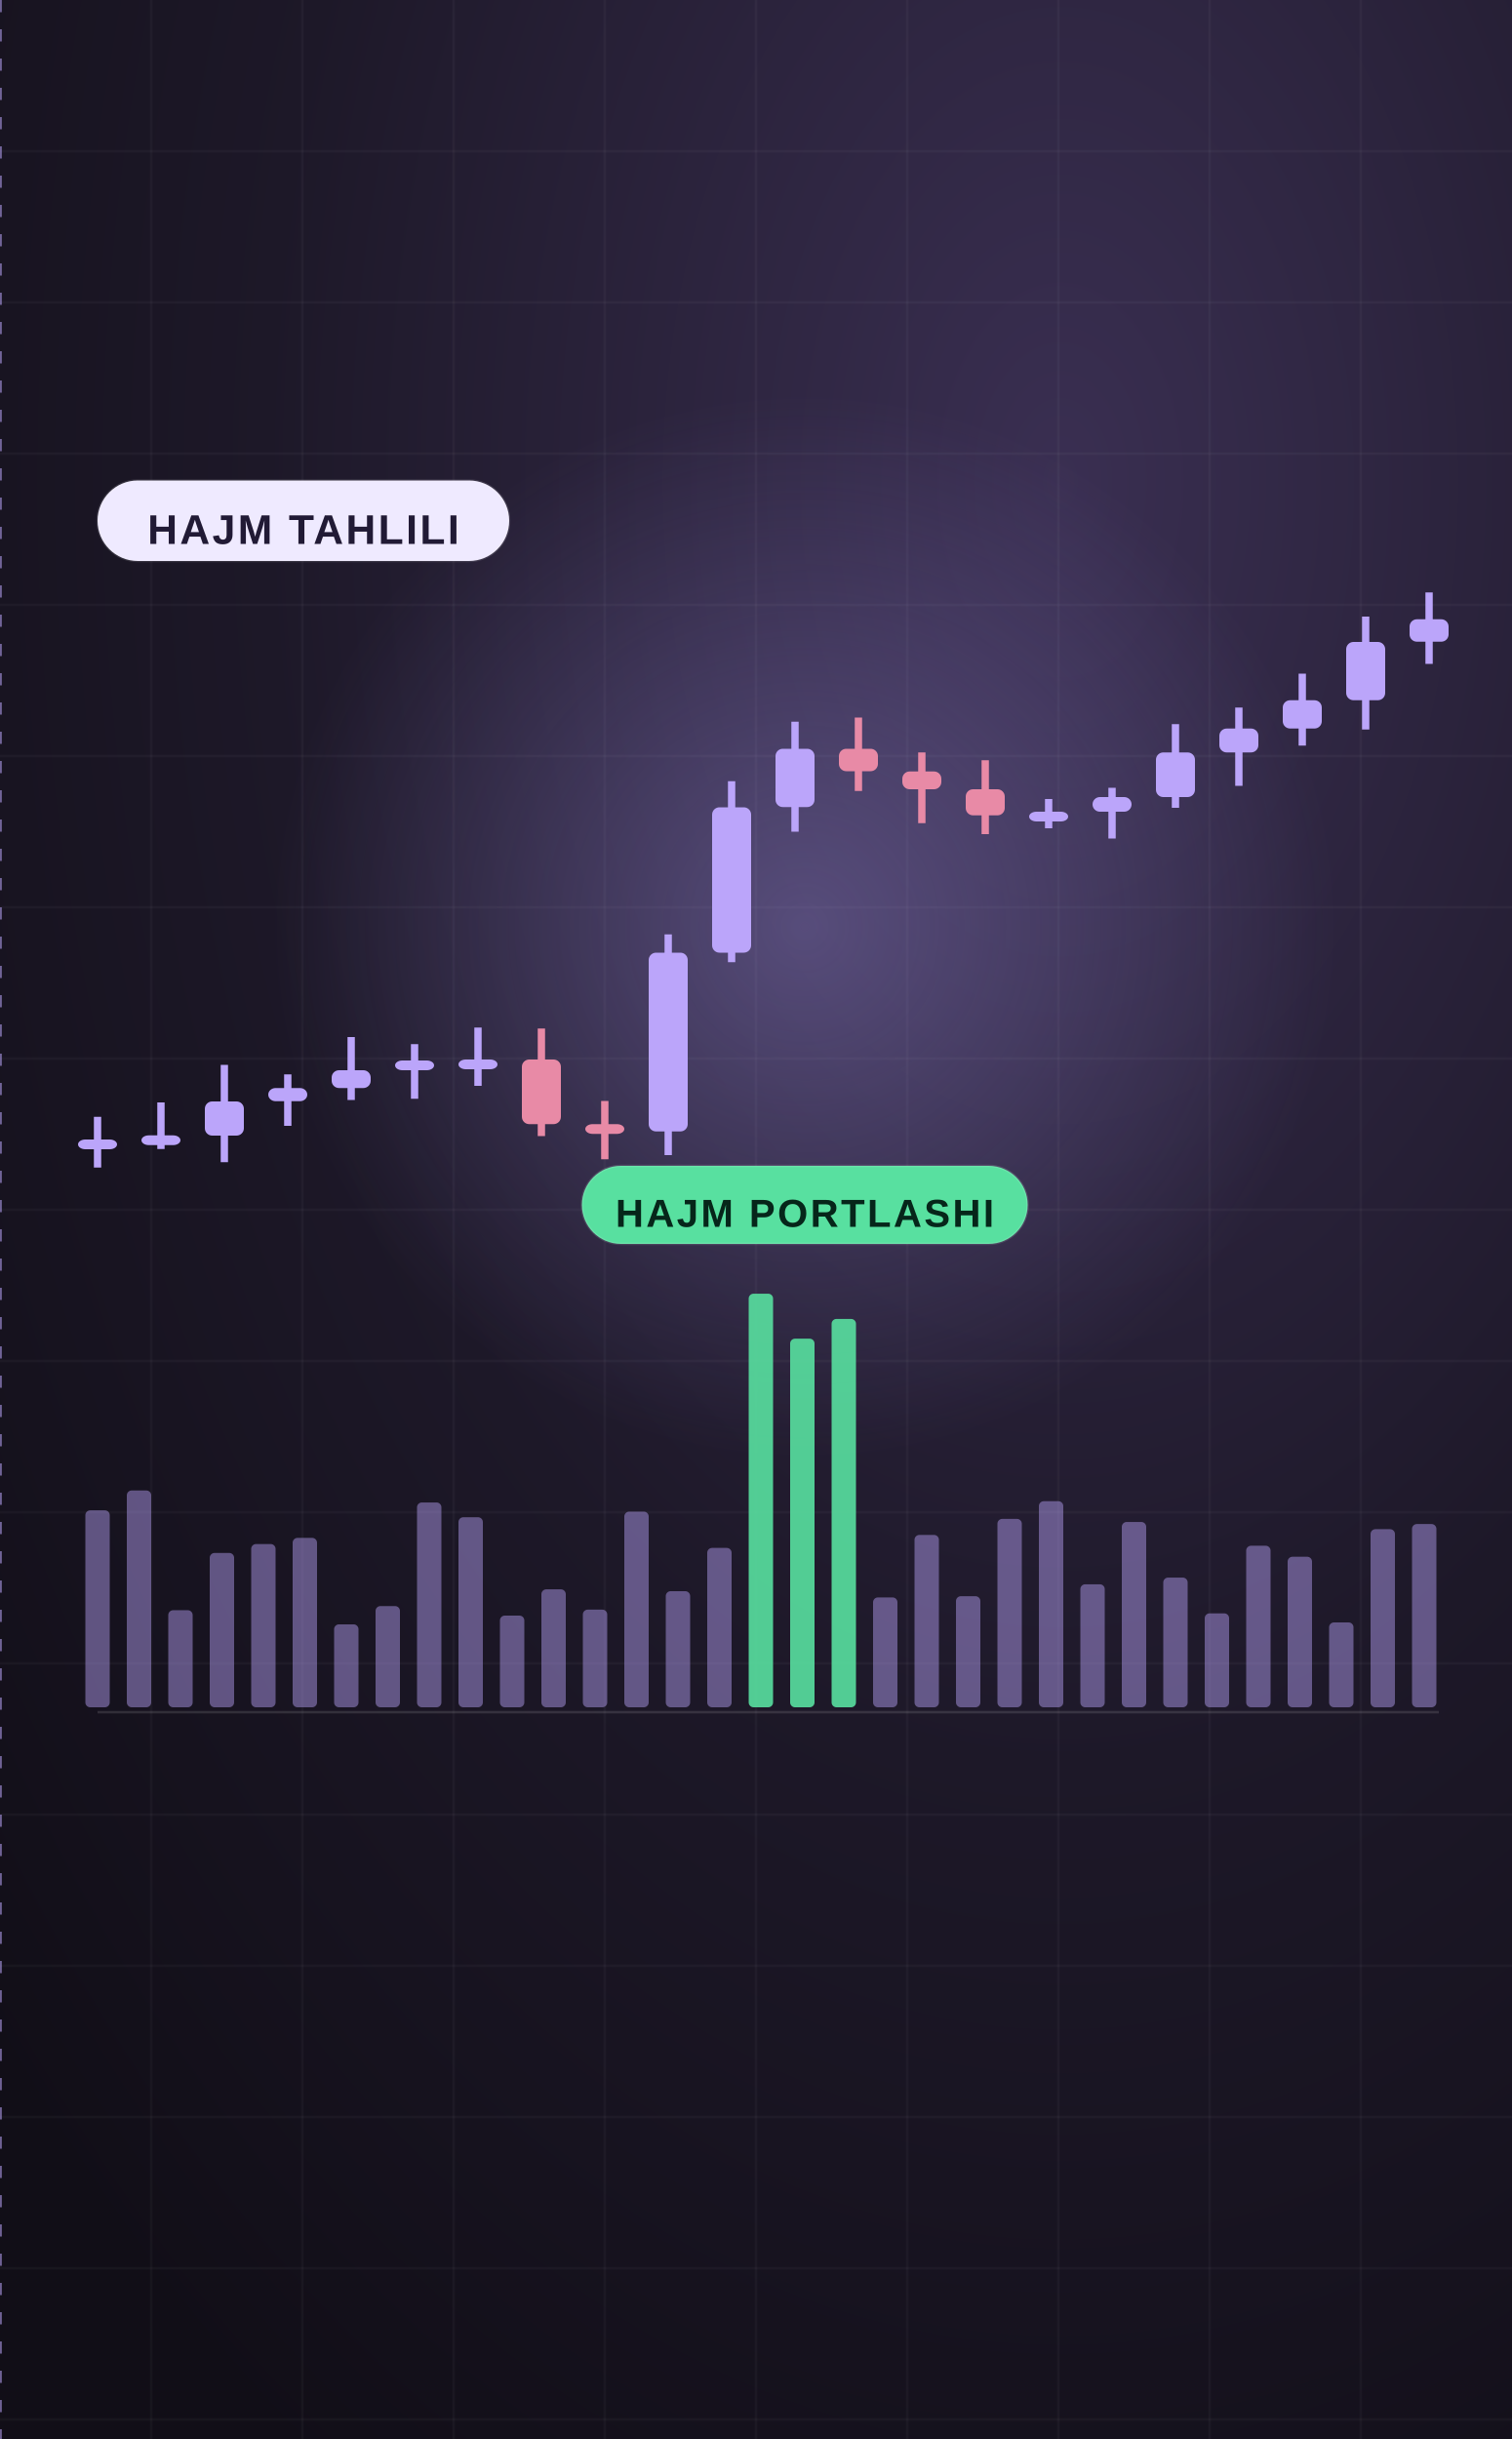
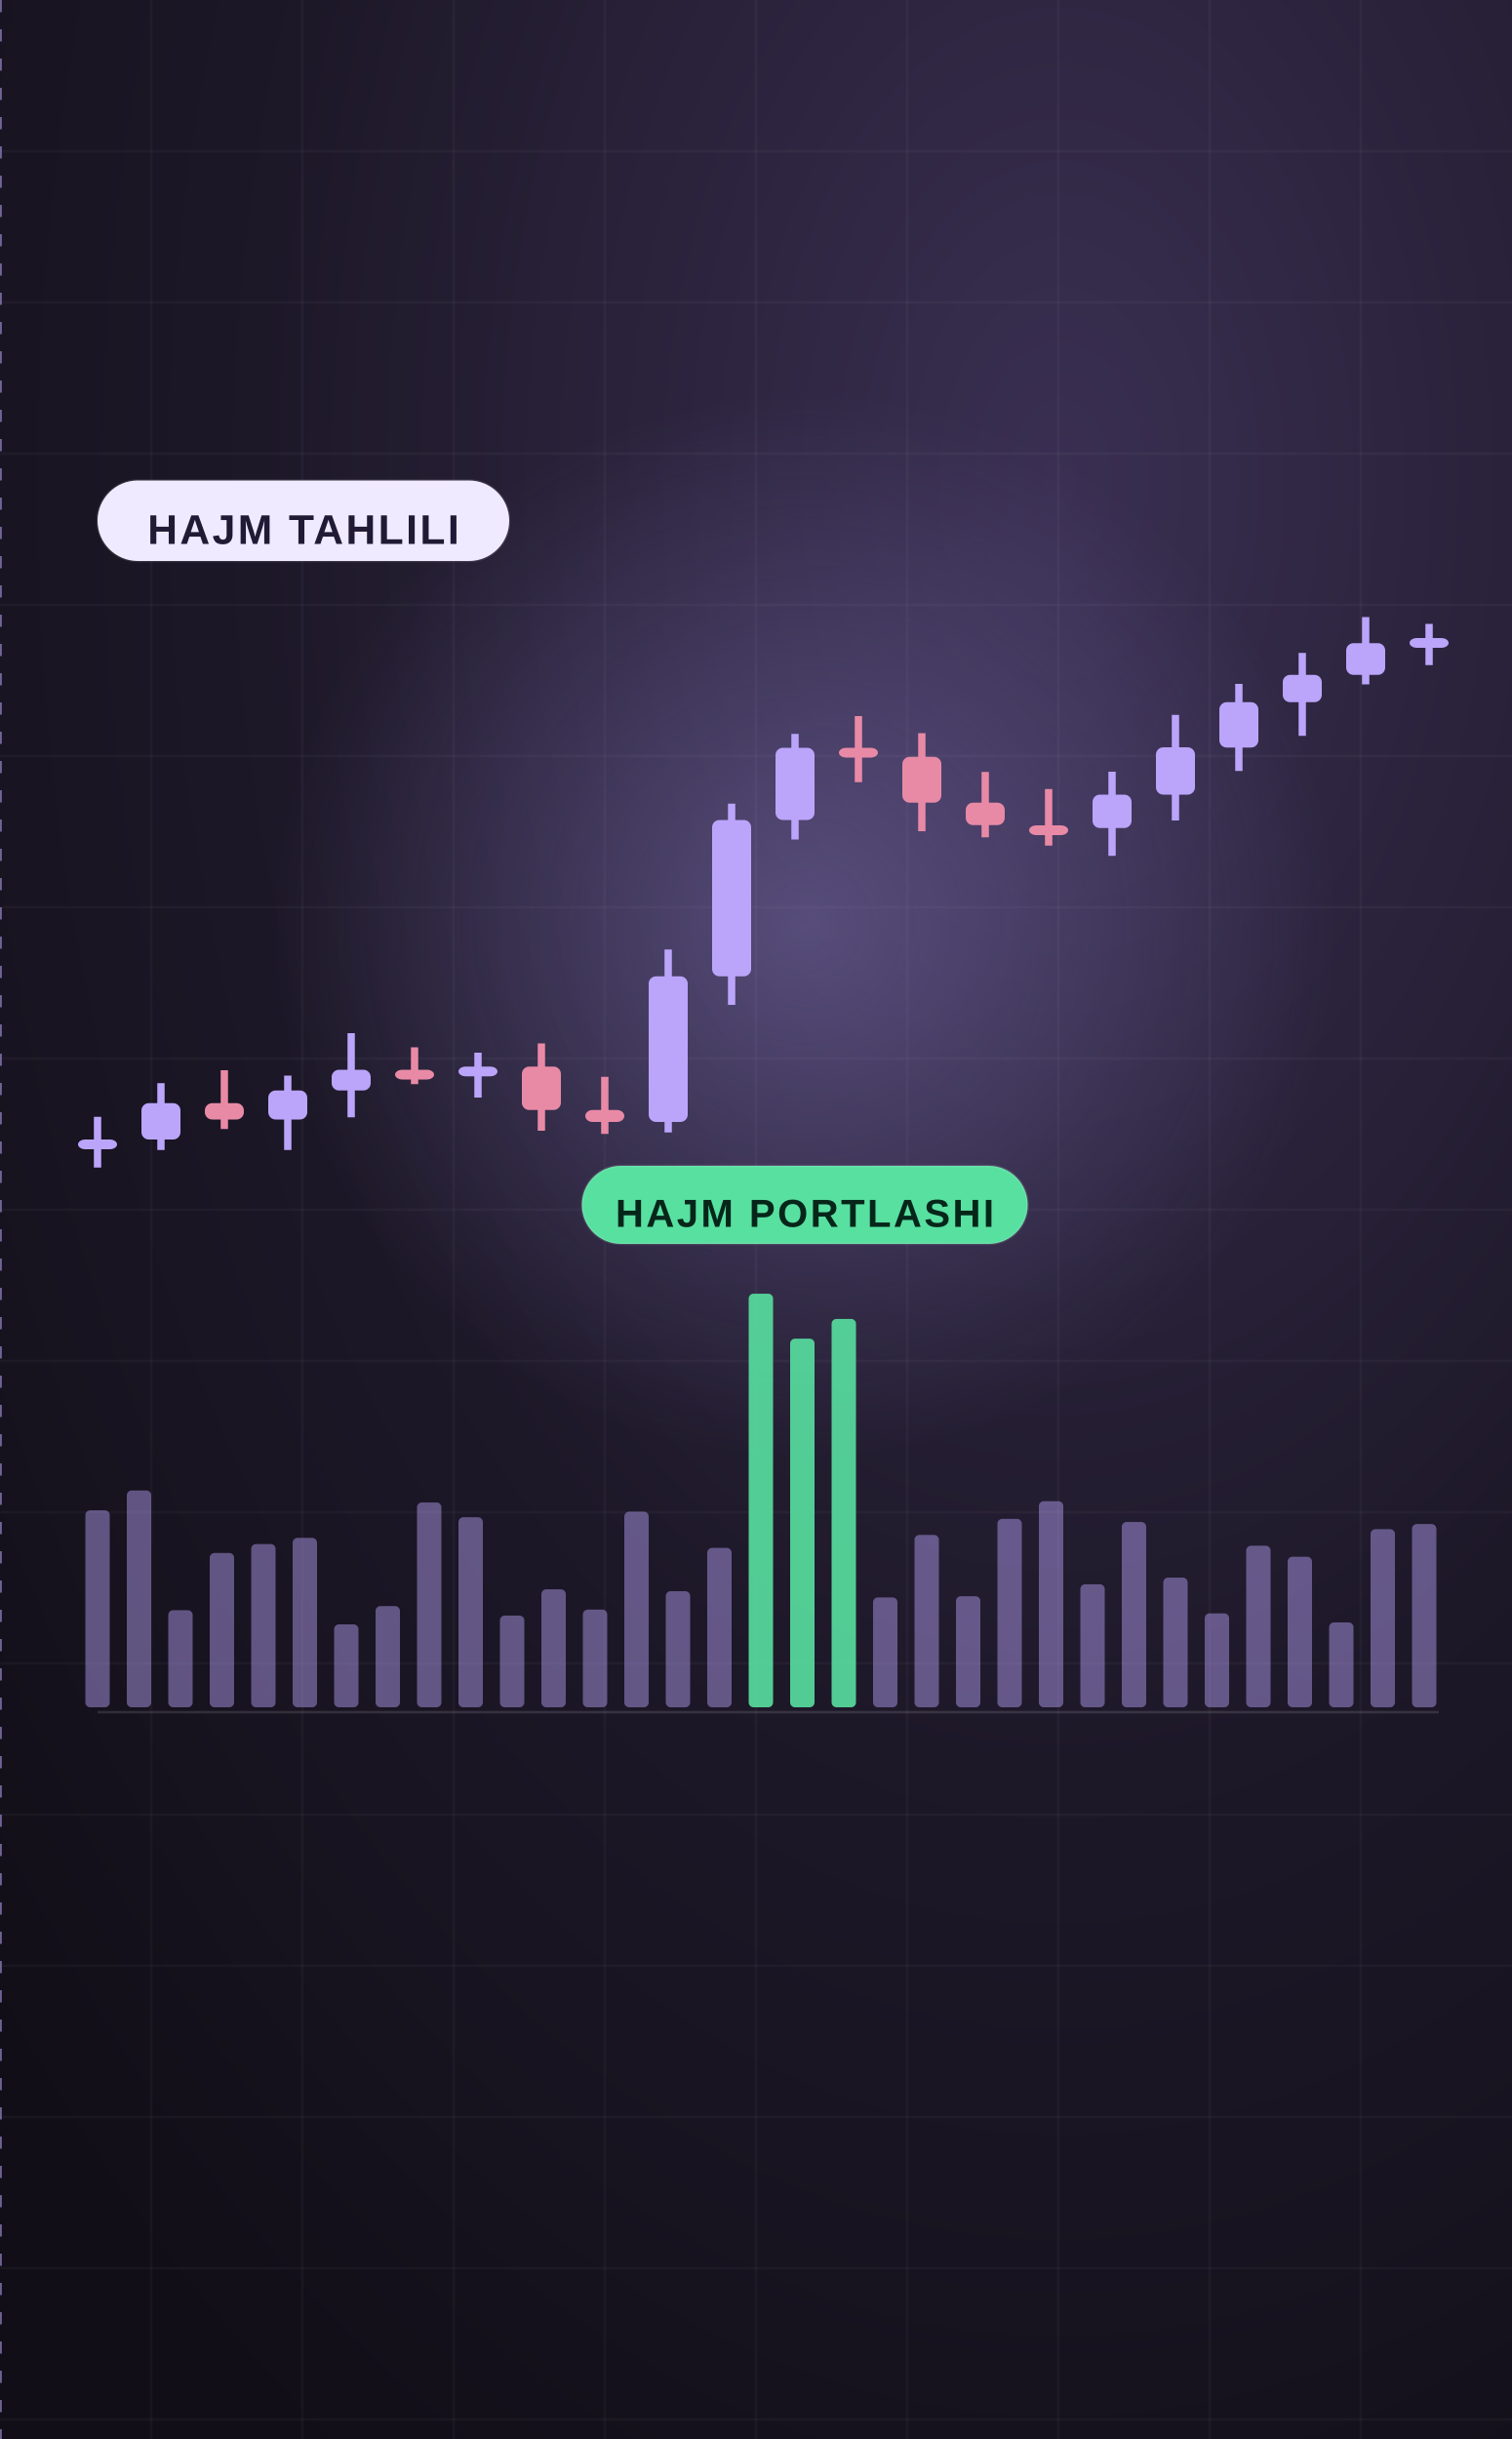
<svg xmlns="http://www.w3.org/2000/svg" width="620" height="1000" viewBox="0 0 620 1000">
  <style>
text{font-family:Arial,Helvetica,"Liberation Sans",sans-serif}
@keyframes grow{from{transform:scaleY(.05);opacity:0}to{transform:none;opacity:1}}
@keyframes live{0%,100%{transform:none}50%{transform:scaleY(1.4)}}
@keyframes flo{0%,100%{transform:translateY(0)}50%{transform:translateY(-6px)}}
@keyframes br{0%,100%{opacity:.7;transform:scale(1)}50%{opacity:1;transform:scale(1.1)}}
@keyframes march{to{stroke-dashoffset:-60}}
@keyframes draw{0%{stroke-dashoffset:1;opacity:1}38%{stroke-dashoffset:0}86%{stroke-dashoffset:0;opacity:1}96%{opacity:0}100%{stroke-dashoffset:1;opacity:0}}
@keyframes bob{0%,100%{transform:none}50%{transform:scaleY(.72)}}
@keyframes dp{0%,100%{transform:scale(1)}50%{transform:scale(1.18)}}
@keyframes hl{0%,100%{opacity:.35}50%{opacity:1}}
@keyframes rin{from{opacity:0;transform:translateX(-18px)}to{opacity:1;transform:none}}
@keyframes bobx{0%,100%{transform:none}50%{transform:scaleX(.78)}}
.row{animation:rin .8s cubic-bezier(.2,.8,.2,1) both}
.barx{transform-box:fill-box;animation:bobx 2.6s ease-in-out infinite}
.cd,.bar,.dot,.glow{transform-box:fill-box}
- @keyframes tick{0%,100%{transform:scaleY(1)}35%{transform:scaleY(var(--a,.7))}70%{transform:scaleY(var(--b,1.12))}}
- .cd{transform-origin:50% 55%;animation:grow .7s cubic-bezier(.2,.8,.2,1) both,tick 2s ease-in-out infinite}
+ @keyframes form{0%{transform:scaleY(0);opacity:0}2%{opacity:1}9%{transform:scaleY(1);opacity:1}88%{transform:scaleY(1);opacity:1}96%,100%{transform:scaleY(1);opacity:0}}
+ .cd{animation:form 9s cubic-bezier(.25,.8,.25,1) infinite both}
@keyframes stream{to{transform:translateX(-640px)}}
.stream{animation:stream 8s linear infinite}
- .cd.live{transform-origin:50% 50%;animation:grow .7s cubic-bezier(.2,.8,.2,1) both,live .9s ease-in-out infinite}
@keyframes scan{from{transform:translateX(-90px)}to{transform:translateX(710px)}}
.scan{animation:scan 6.5s cubic-bezier(.45,0,.55,1) infinite}
.chip{animation:flo 4.5s ease-in-out infinite}
.glow{transform-origin:50% 50%;animation:br 6s ease-in-out infinite}
.dash{animation:march 3.2s linear infinite}
.draw{stroke-dasharray:1;stroke-dashoffset:1;animation:draw 8s cubic-bezier(.4,0,.2,1) .3s infinite}
.bar{transform-origin:50% 100%;animation:bob 2.4s ease-in-out infinite}
.dot{transform-origin:50% 50%;animation:dp 2.2s ease-in-out infinite}
.hl{animation:hl 2.2s ease-in-out infinite}
@media (prefers-reduced-motion:reduce){*{animation:none!important}.draw{stroke-dasharray:none;stroke-dashoffset:0}.scan,.mdot{display:none}}
</style>
  <defs>
    <radialGradient id="bg" cx="70%" cy="20%" r="95%">
      <stop offset="0" stop-color="#3a2f52" />
      <stop offset=".55" stop-color="#1d1828" />
      <stop offset="1" stop-color="#110e17" />
    </radialGradient>
    <radialGradient id="glow" cx="50%" cy="50%" r="50%">
      <stop offset="0" stop-color="#a697eb" stop-opacity=".35" />
      <stop offset="1" stop-color="#a697eb" stop-opacity="0" />
    </radialGradient>
    <linearGradient id="scanG" x1="0" y1="0" x2="1" y2="0">
      <stop offset="0" stop-color="#bba5fa" stop-opacity="0" />
      <stop offset="1" stop-color="#bba5fa" stop-opacity=".2" />
    </linearGradient>
    <linearGradient id="fadeUp" x1="0" y1="0" x2="0" y2="1">
      <stop offset="0" stop-color="#bba5fa" stop-opacity=".35" />
      <stop offset="1" stop-color="#bba5fa" stop-opacity="0" />
    </linearGradient>
  </defs>
  <rect width="620" height="1000" fill="url(#bg)" />
  <line x1="62" y1="0" x2="62" y2="1000" stroke="#fff" stroke-opacity=".035" />
  <line x1="124" y1="0" x2="124" y2="1000" stroke="#fff" stroke-opacity=".035" />
  <line x1="186" y1="0" x2="186" y2="1000" stroke="#fff" stroke-opacity=".035" />
  <line x1="248" y1="0" x2="248" y2="1000" stroke="#fff" stroke-opacity=".035" />
  <line x1="310" y1="0" x2="310" y2="1000" stroke="#fff" stroke-opacity=".035" />
  <line x1="372" y1="0" x2="372" y2="1000" stroke="#fff" stroke-opacity=".035" />
  <line x1="434" y1="0" x2="434" y2="1000" stroke="#fff" stroke-opacity=".035" />
  <line x1="496" y1="0" x2="496" y2="1000" stroke="#fff" stroke-opacity=".035" />
  <line x1="558" y1="0" x2="558" y2="1000" stroke="#fff" stroke-opacity=".035" />
  <line x1="0" y1="62" x2="620" y2="62" stroke="#fff" stroke-opacity=".035" />
  <line x1="0" y1="124" x2="620" y2="124" stroke="#fff" stroke-opacity=".035" />
  <line x1="0" y1="186" x2="620" y2="186" stroke="#fff" stroke-opacity=".035" />
  <line x1="0" y1="248" x2="620" y2="248" stroke="#fff" stroke-opacity=".035" />
  <line x1="0" y1="310" x2="620" y2="310" stroke="#fff" stroke-opacity=".035" />
  <line x1="0" y1="372" x2="620" y2="372" stroke="#fff" stroke-opacity=".035" />
  <line x1="0" y1="434" x2="620" y2="434" stroke="#fff" stroke-opacity=".035" />
  <line x1="0" y1="496" x2="620" y2="496" stroke="#fff" stroke-opacity=".035" />
  <line x1="0" y1="558" x2="620" y2="558" stroke="#fff" stroke-opacity=".035" />
  <line x1="0" y1="620" x2="620" y2="620" stroke="#fff" stroke-opacity=".035" />
  <line x1="0" y1="682" x2="620" y2="682" stroke="#fff" stroke-opacity=".035" />
  <line x1="0" y1="744" x2="620" y2="744" stroke="#fff" stroke-opacity=".035" />
  <line x1="0" y1="806" x2="620" y2="806" stroke="#fff" stroke-opacity=".035" />
  <line x1="0" y1="868" x2="620" y2="868" stroke="#fff" stroke-opacity=".035" />
  <line x1="0" y1="930" x2="620" y2="930" stroke="#fff" stroke-opacity=".035" />
  <line x1="0" y1="992" x2="620" y2="992" stroke="#fff" stroke-opacity=".035" />
  <circle class="glow" cx="330" cy="380" r="220" fill="url(#glow)" />
-   <g class="cd" style="--a:0.31;--b:1.31;animation-duration:.7s,0.57s;animation-delay:200ms,600ms">
+   <g class="cd" style="transform-origin:50% 58.1%;animation-duration:9.23s;animation-delay:0ms">
    <line x1="40" x2="40" y1="457.9" y2="478.7" stroke="#bba5fa" stroke-width="3" />
    <rect x="32" y="467.2" width="16" height="4.0" rx="3" fill="#bba5fa" />
  </g>
-   <g class="cd" style="--a:0.46;--b:1.26;animation-duration:.7s,0.97s;animation-delay:240ms,737ms">
-     <line x1="66" x2="66" y1="452.0" y2="471.1" stroke="#bba5fa" stroke-width="3" />
-     <rect x="58" y="465.5" width="16" height="4.0" rx="3" fill="#bba5fa" />
-   </g>
-   <g class="cd" style="--a:0.57;--b:1.33;animation-duration:.7s,0.58s;animation-delay:280ms,874ms">
-     <line x1="92" x2="92" y1="436.6" y2="476.5" stroke="#bba5fa" stroke-width="3" />
-     <rect x="84" y="451.6" width="16" height="14.0" rx="3" fill="#bba5fa" />
-   </g>
-   <g class="cd" style="--a:0.45;--b:1.33;animation-duration:.7s,0.77s;animation-delay:320ms,1011ms">
-     <line x1="118" x2="118" y1="440.5" y2="461.6" stroke="#bba5fa" stroke-width="3" />
-     <rect x="110" y="446.1" width="16" height="5.4" rx="3" fill="#bba5fa" />
-   </g>
-   <g class="cd" style="--a:0.49;--b:1.37;animation-duration:.7s,0.57s;animation-delay:360ms,1148ms">
-     <line x1="144" x2="144" y1="425.2" y2="451.0" stroke="#bba5fa" stroke-width="3" />
-     <rect x="136" y="438.8" width="16" height="7.3" rx="3" fill="#bba5fa" />
-   </g>
-   <g class="cd" style="--a:0.50;--b:1.26;animation-duration:.7s,0.75s;animation-delay:400ms,1285ms">
-     <line x1="170" x2="170" y1="428.1" y2="450.5" stroke="#bba5fa" stroke-width="3" />
-     <rect x="162" y="434.8" width="16" height="4.0" rx="3" fill="#bba5fa" />
-   </g>
-   <g class="cd" style="--a:0.57;--b:1.34;animation-duration:.7s,0.93s;animation-delay:440ms,622ms">
-     <line x1="196" x2="196" y1="421.3" y2="445.2" stroke="#bba5fa" stroke-width="3" />
-     <rect x="188" y="434.4" width="16" height="4.0" rx="3" fill="#bba5fa" />
-   </g>
-   <g class="cd" style="--a:0.50;--b:1.45;animation-duration:.7s,0.71s;animation-delay:480ms,759ms">
-     <line x1="222" x2="222" y1="421.7" y2="465.8" stroke="#e88aa6" stroke-width="3" />
-     <rect x="214" y="434.4" width="16" height="26.5" rx="3" fill="#e88aa6" />
-   </g>
-   <g class="cd" style="--a:0.40;--b:1.41;animation-duration:.7s,0.88s;animation-delay:520ms,896ms">
-     <line x1="248" x2="248" y1="451.4" y2="475.3" stroke="#e88aa6" stroke-width="3" />
-     <rect x="240" y="460.9" width="16" height="4.0" rx="3" fill="#e88aa6" />
-   </g>
-   <g class="cd" style="--a:0.36;--b:1.32;animation-duration:.7s,1.04s;animation-delay:560ms,1033ms">
-     <line x1="274" x2="274" y1="383.1" y2="473.6" stroke="#bba5fa" stroke-width="3" />
-     <rect x="266" y="390.6" width="16" height="73.3" rx="3" fill="#bba5fa" />
-   </g>
-   <g class="cd" style="--a:0.48;--b:1.26;animation-duration:.7s,0.80s;animation-delay:600ms,1170ms">
-     <line x1="300" x2="300" y1="320.3" y2="394.5" stroke="#bba5fa" stroke-width="3" />
-     <rect x="292" y="331.0" width="16" height="59.6" rx="3" fill="#bba5fa" />
-   </g>
-   <g class="cd" style="--a:0.57;--b:1.30;animation-duration:.7s,0.95s;animation-delay:640ms,1307ms">
-     <line x1="326" x2="326" y1="295.9" y2="341.0" stroke="#bba5fa" stroke-width="3" />
-     <rect x="318" y="307.0" width="16" height="23.9" rx="3" fill="#bba5fa" />
-   </g>
-   <g class="cd" style="--a:0.42;--b:1.29;animation-duration:.7s,0.50s;animation-delay:680ms,644ms">
-     <line x1="352" x2="352" y1="294.2" y2="324.3" stroke="#e88aa6" stroke-width="3" />
-     <rect x="344" y="307.0" width="16" height="9.2" rx="3" fill="#e88aa6" />
-   </g>
-   <g class="cd" style="--a:0.44;--b:1.30;animation-duration:.7s,0.84s;animation-delay:720ms,781ms">
-     <line x1="378" x2="378" y1="308.5" y2="337.5" stroke="#e88aa6" stroke-width="3" />
-     <rect x="370" y="316.3" width="16" height="7.3" rx="3" fill="#e88aa6" />
-   </g>
-   <g class="cd" style="--a:0.42;--b:1.42;animation-duration:.7s,0.98s;animation-delay:760ms,918ms">
-     <line x1="404" x2="404" y1="311.7" y2="342.0" stroke="#e88aa6" stroke-width="3" />
-     <rect x="396" y="323.6" width="16" height="10.7" rx="3" fill="#e88aa6" />
-   </g>
-   <g class="cd" style="--a:0.46;--b:1.23;animation-duration:.7s,0.51s;animation-delay:800ms,1055ms">
-     <line x1="430" x2="430" y1="327.6" y2="339.6" stroke="#bba5fa" stroke-width="3" />
-     <rect x="422" y="332.8" width="16" height="4.0" rx="3" fill="#bba5fa" />
-   </g>
-   <g class="cd" style="--a:0.37;--b:1.32;animation-duration:.7s,0.83s;animation-delay:840ms,1192ms">
-     <line x1="456" x2="456" y1="323.0" y2="343.8" stroke="#bba5fa" stroke-width="3" />
-     <rect x="448" y="326.8" width="16" height="6.0" rx="3" fill="#bba5fa" />
-   </g>
-   <g class="cd" style="--a:0.54;--b:1.26;animation-duration:.7s,0.95s;animation-delay:880ms,1329ms">
-     <line x1="482" x2="482" y1="296.9" y2="331.2" stroke="#bba5fa" stroke-width="3" />
-     <rect x="474" y="308.5" width="16" height="18.3" rx="3" fill="#bba5fa" />
-   </g>
-   <g class="cd" style="--a:0.48;--b:1.40;animation-duration:.7s,1.07s;animation-delay:920ms,666ms">
-     <line x1="508" x2="508" y1="290.1" y2="322.2" stroke="#bba5fa" stroke-width="3" />
-     <rect x="500" y="298.7" width="16" height="9.8" rx="3" fill="#bba5fa" />
-   </g>
-   <g class="cd" style="--a:0.58;--b:1.31;animation-duration:.7s,0.78s;animation-delay:960ms,803ms">
-     <line x1="534" x2="534" y1="276.2" y2="305.7" stroke="#bba5fa" stroke-width="3" />
-     <rect x="526" y="287.1" width="16" height="11.6" rx="3" fill="#bba5fa" />
-   </g>
-   <g class="cd" style="--a:0.34;--b:1.34;animation-duration:.7s,0.88s;animation-delay:1000ms,940ms">
-     <line x1="560" x2="560" y1="252.8" y2="299.1" stroke="#bba5fa" stroke-width="3" />
-     <rect x="552" y="263.2" width="16" height="23.9" rx="3" fill="#bba5fa" />
-   </g>
-   <g class="cd live" style="--a:0.47;--b:1.30;animation-duration:.7s,0.98s;animation-delay:1040ms,1077ms">
-     <line x1="586" x2="586" y1="242.9" y2="272.2" stroke="#bba5fa" stroke-width="3" />
-     <rect x="578" y="253.9" width="16" height="9.2" rx="3" fill="#bba5fa" />
+   <g class="cd" style="transform-origin:50% 84.3%;animation-duration:9.23s;animation-delay:260ms">
+     <line x1="66" x2="66" y1="444.1" y2="471.5" stroke="#bba5fa" stroke-width="3" />
+     <rect x="58" y="452.3" width="16" height="14.9" rx="3" fill="#bba5fa" />
+   </g>
+   <g class="cd" style="transform-origin:50% 56.0%;animation-duration:9.23s;animation-delay:520ms">
+     <line x1="92" x2="92" y1="438.8" y2="462.9" stroke="#e88aa6" stroke-width="3" />
+     <rect x="84" y="452.3" width="16" height="6.7" rx="3" fill="#e88aa6" />
+   </g>
+   <g class="cd" style="transform-origin:50% 59.1%;animation-duration:9.23s;animation-delay:780ms">
+     <line x1="118" x2="118" y1="441.0" y2="471.5" stroke="#bba5fa" stroke-width="3" />
+     <rect x="110" y="447.1" width="16" height="11.9" rx="3" fill="#bba5fa" />
+   </g>
+   <g class="cd" style="transform-origin:50% 68.1%;animation-duration:9.23s;animation-delay:1040ms">
+     <line x1="144" x2="144" y1="423.6" y2="458.1" stroke="#bba5fa" stroke-width="3" />
+     <rect x="136" y="438.6" width="16" height="8.5" rx="3" fill="#bba5fa" />
+   </g>
+   <g class="cd" style="transform-origin:50% 60.6%;animation-duration:9.23s;animation-delay:1300ms">
+     <line x1="170" x2="170" y1="429.4" y2="444.5" stroke="#e88aa6" stroke-width="3" />
+     <rect x="162" y="438.6" width="16" height="4.0" rx="3" fill="#e88aa6" />
+   </g>
+   <g class="cd" style="transform-origin:50% 45.6%;animation-duration:9.23s;animation-delay:1560ms">
+     <line x1="196" x2="196" y1="431.6" y2="450.0" stroke="#bba5fa" stroke-width="3" />
+     <rect x="188" y="437.3" width="16" height="4.0" rx="3" fill="#bba5fa" />
+   </g>
+   <g class="cd" style="transform-origin:50% 26.5%;animation-duration:9.23s;animation-delay:1820ms">
+     <line x1="222" x2="222" y1="427.8" y2="463.6" stroke="#e88aa6" stroke-width="3" />
+     <rect x="214" y="437.3" width="16" height="17.8" rx="3" fill="#e88aa6" />
+   </g>
+   <g class="cd" style="transform-origin:50% 58.0%;animation-duration:9.23s;animation-delay:2080ms">
+     <line x1="248" x2="248" y1="441.5" y2="464.9" stroke="#e88aa6" stroke-width="3" />
+     <rect x="240" y="455.1" width="16" height="4.9" rx="3" fill="#e88aa6" />
+   </g>
+   <g class="cd" style="transform-origin:50% 94.2%;animation-duration:9.23s;animation-delay:2340ms">
+     <line x1="274" x2="274" y1="389.3" y2="464.3" stroke="#bba5fa" stroke-width="3" />
+     <rect x="266" y="400.3" width="16" height="59.7" rx="3" fill="#bba5fa" />
+   </g>
+   <g class="cd" style="transform-origin:50% 85.8%;animation-duration:9.23s;animation-delay:2600ms">
+     <line x1="300" x2="300" y1="329.5" y2="412.0" stroke="#bba5fa" stroke-width="3" />
+     <rect x="292" y="336.2" width="16" height="64.1" rx="3" fill="#bba5fa" />
+   </g>
+   <g class="cd" style="transform-origin:50% 81.4%;animation-duration:9.23s;animation-delay:2860ms">
+     <line x1="326" x2="326" y1="300.9" y2="344.2" stroke="#bba5fa" stroke-width="3" />
+     <rect x="318" y="306.6" width="16" height="29.6" rx="3" fill="#bba5fa" />
+   </g>
+   <g class="cd" style="transform-origin:50% 48.2%;animation-duration:9.23s;animation-delay:3120ms">
+     <line x1="352" x2="352" y1="293.6" y2="320.7" stroke="#e88aa6" stroke-width="3" />
+     <rect x="344" y="306.6" width="16" height="4.0" rx="3" fill="#e88aa6" />
+   </g>
+   <g class="cd" style="transform-origin:50% 24.1%;animation-duration:9.23s;animation-delay:3380ms">
+     <line x1="378" x2="378" y1="300.6" y2="340.8" stroke="#e88aa6" stroke-width="3" />
+     <rect x="370" y="310.3" width="16" height="18.8" rx="3" fill="#e88aa6" />
+   </g>
+   <g class="cd" style="transform-origin:50% 47.1%;animation-duration:9.23s;animation-delay:3640ms">
+     <line x1="404" x2="404" y1="316.5" y2="343.3" stroke="#e88aa6" stroke-width="3" />
+     <rect x="396" y="329.1" width="16" height="9.2" rx="3" fill="#e88aa6" />
+   </g>
+   <g class="cd" style="transform-origin:50% 64.2%;animation-duration:9.23s;animation-delay:3900ms">
+     <line x1="430" x2="430" y1="323.5" y2="346.7" stroke="#e88aa6" stroke-width="3" />
+     <rect x="422" y="338.4" width="16" height="4.0" rx="3" fill="#e88aa6" />
+   </g>
+   <g class="cd" style="transform-origin:50% 67.1%;animation-duration:9.23s;animation-delay:4160ms">
+     <line x1="456" x2="456" y1="316.4" y2="350.9" stroke="#bba5fa" stroke-width="3" />
+     <rect x="448" y="325.8" width="16" height="13.7" rx="3" fill="#bba5fa" />
+   </g>
+   <g class="cd" style="transform-origin:50% 75.6%;animation-duration:9.23s;animation-delay:4420ms">
+     <line x1="482" x2="482" y1="293.1" y2="336.4" stroke="#bba5fa" stroke-width="3" />
+     <rect x="474" y="306.4" width="16" height="19.4" rx="3" fill="#bba5fa" />
+   </g>
+   <g class="cd" style="transform-origin:50% 72.8%;animation-duration:9.23s;animation-delay:4680ms">
+     <line x1="508" x2="508" y1="280.4" y2="316.1" stroke="#bba5fa" stroke-width="3" />
+     <rect x="500" y="287.9" width="16" height="18.6" rx="3" fill="#bba5fa" />
+   </g>
+   <g class="cd" style="transform-origin:50% 59.3%;animation-duration:9.23s;animation-delay:4940ms">
+     <line x1="534" x2="534" y1="267.7" y2="301.7" stroke="#bba5fa" stroke-width="3" />
+     <rect x="526" y="276.7" width="16" height="11.2" rx="3" fill="#bba5fa" />
+   </g>
+   <g class="cd" style="transform-origin:50% 85.8%;animation-duration:9.23s;animation-delay:5200ms">
+     <line x1="560" x2="560" y1="253.0" y2="280.6" stroke="#bba5fa" stroke-width="3" />
+     <rect x="552" y="263.7" width="16" height="13.0" rx="3" fill="#bba5fa" />
+   </g>
+   <g class="cd" style="transform-origin:50% 46.6%;animation-duration:9.23s;animation-delay:5460ms">
+     <line x1="586" x2="586" y1="255.8" y2="272.7" stroke="#bba5fa" stroke-width="3" />
+     <rect x="578" y="261.6" width="16" height="4.0" rx="3" fill="#bba5fa" />
  </g>
  <line x1="40" y1="702" x2="590" y2="702" stroke="#fff" stroke-opacity=".12" />
  <rect class="bar" style="animation-delay:-0s" x="35" y="619.239" width="10" height="80.761" rx="2" fill="#bba5fa" opacity="0.45" />
  <rect class="bar" style="animation-delay:-0.37s" x="52" y="611.097" width="10" height="88.903" rx="2" fill="#bba5fa" opacity="0.45" />
  <rect class="bar" style="animation-delay:-0.74s" x="69" y="660.192" width="10" height="39.808" rx="2" fill="#bba5fa" opacity="0.45" />
  <rect class="bar" style="animation-delay:-1.11s" x="86" y="636.711" width="10" height="63.289" rx="2" fill="#bba5fa" opacity="0.45" />
  <rect class="bar" style="animation-delay:-1.48s" x="103" y="633.059" width="10" height="66.941" rx="2" fill="#bba5fa" opacity="0.45" />
  <rect class="bar" style="animation-delay:-1.85s" x="120" y="630.534" width="10" height="69.466" rx="2" fill="#bba5fa" opacity="0.45" />
  <rect class="bar" style="animation-delay:-2.22s" x="137" y="665.988" width="10" height="34.012" rx="2" fill="#bba5fa" opacity="0.45" />
  <rect class="bar" style="animation-delay:-0.19s" x="154" y="658.494" width="10" height="41.506" rx="2" fill="#bba5fa" opacity="0.45" />
  <rect class="bar" style="animation-delay:-0.56s" x="171" y="616.015" width="10" height="83.985" rx="2" fill="#bba5fa" opacity="0.45" />
  <rect class="bar" style="animation-delay:-0.93s" x="188" y="622.07" width="10" height="77.93" rx="2" fill="#bba5fa" opacity="0.45" />
  <rect class="bar" style="animation-delay:-1.3s" x="205" y="662.4" width="10" height="37.6" rx="2" fill="#bba5fa" opacity="0.45" />
  <rect class="bar" style="animation-delay:-1.67s" x="222" y="651.635" width="10" height="48.365" rx="2" fill="#bba5fa" opacity="0.45" />
  <rect class="bar" style="animation-delay:-2.04s" x="239" y="659.958" width="10" height="40.042" rx="2" fill="#bba5fa" opacity="0.45" />
  <rect class="bar" style="animation-delay:-0.01s" x="256" y="619.779" width="10" height="80.221" rx="2" fill="#bba5fa" opacity="0.45" />
  <rect class="bar" style="animation-delay:-0.38s" x="273" y="652.393" width="10" height="47.607" rx="2" fill="#bba5fa" opacity="0.45" />
  <rect class="bar" style="animation-delay:-0.75s" x="290" y="634.652" width="10" height="65.348" rx="2" fill="#bba5fa" opacity="0.45" />
  <rect class="bar" style="animation-delay:-1.12s" x="307" y="530.42" width="10" height="169.58" rx="2" fill="#58e0a0" opacity="0.9" />
  <rect class="bar" style="animation-delay:-1.49s" x="324" y="548.86" width="10" height="151.14" rx="2" fill="#58e0a0" opacity="0.9" />
  <rect class="bar" style="animation-delay:-1.86s" x="341" y="540.767" width="10" height="159.233" rx="2" fill="#58e0a0" opacity="0.9" />
  <rect class="bar" style="animation-delay:-2.23s" x="358" y="654.953" width="10" height="45.047" rx="2" fill="#bba5fa" opacity="0.45" />
  <rect class="bar" style="animation-delay:-0.2s" x="375" y="629.327" width="10" height="70.673" rx="2" fill="#bba5fa" opacity="0.45" />
  <rect class="bar" style="animation-delay:-0.57s" x="392" y="654.456" width="10" height="45.544" rx="2" fill="#bba5fa" opacity="0.45" />
  <rect class="bar" style="animation-delay:-0.94s" x="409" y="622.749" width="10" height="77.251" rx="2" fill="#bba5fa" opacity="0.45" />
  <rect class="bar" style="animation-delay:-1.31s" x="426" y="615.502" width="10" height="84.498" rx="2" fill="#bba5fa" opacity="0.45" />
  <rect class="bar" style="animation-delay:-1.68s" x="443" y="649.566" width="10" height="50.434" rx="2" fill="#bba5fa" opacity="0.45" />
  <rect class="bar" style="animation-delay:-2.05s" x="460" y="624.017" width="10" height="75.983" rx="2" fill="#bba5fa" opacity="0.45" />
  <rect class="bar" style="animation-delay:-0.02s" x="477" y="646.816" width="10" height="53.184" rx="2" fill="#bba5fa" opacity="0.45" />
  <rect class="bar" style="animation-delay:-0.39s" x="494" y="661.482" width="10" height="38.518" rx="2" fill="#bba5fa" opacity="0.45" />
  <rect class="bar" style="animation-delay:-0.76s" x="511" y="633.757" width="10" height="66.243" rx="2" fill="#bba5fa" opacity="0.45" />
  <rect class="bar" style="animation-delay:-1.13s" x="528" y="638.269" width="10" height="61.731" rx="2" fill="#bba5fa" opacity="0.45" />
  <rect class="bar" style="animation-delay:-1.5s" x="545" y="665.204" width="10" height="34.796" rx="2" fill="#bba5fa" opacity="0.45" />
  <rect class="bar" style="animation-delay:-1.87s" x="562" y="626.969" width="10" height="73.031" rx="2" fill="#bba5fa" opacity="0.45" />
  <rect class="bar" style="animation-delay:-2.24s" x="579" y="624.861" width="10" height="75.139" rx="2" fill="#bba5fa" opacity="0.45" />
  <g class="chip" style="animation-delay:-1s">
    <rect x="238.6" y="478" width="182.8" height="32" rx="16" fill="#58e0a0" stroke="#fff" stroke-opacity=".12" />
    <text x="330" y="503" text-anchor="middle" font-size="16" font-weight="700" fill="#06261a" letter-spacing="1">HAJM PORTLASHI</text>
  </g>
  <g class="chip" style="animation-delay:-2s">
    <rect x="40" y="197" width="168.8" height="33" rx="16.5" fill="#efeaff" stroke="#fff" stroke-opacity=".12" />
    <text x="124.4" y="223" text-anchor="middle" font-size="17" font-weight="700" fill="#211a35" letter-spacing="1">HAJM TAHLILI</text>
  </g>
  <g class="scan">
    <rect x="-70" y="0" width="70" height="1000" fill="url(#scanG)" />
    <line x1="0" y1="0" x2="0" y2="1000" stroke="#bba5fa" stroke-opacity=".55" stroke-width="1.5" stroke-dasharray="5 7" />
  </g>
</svg>
